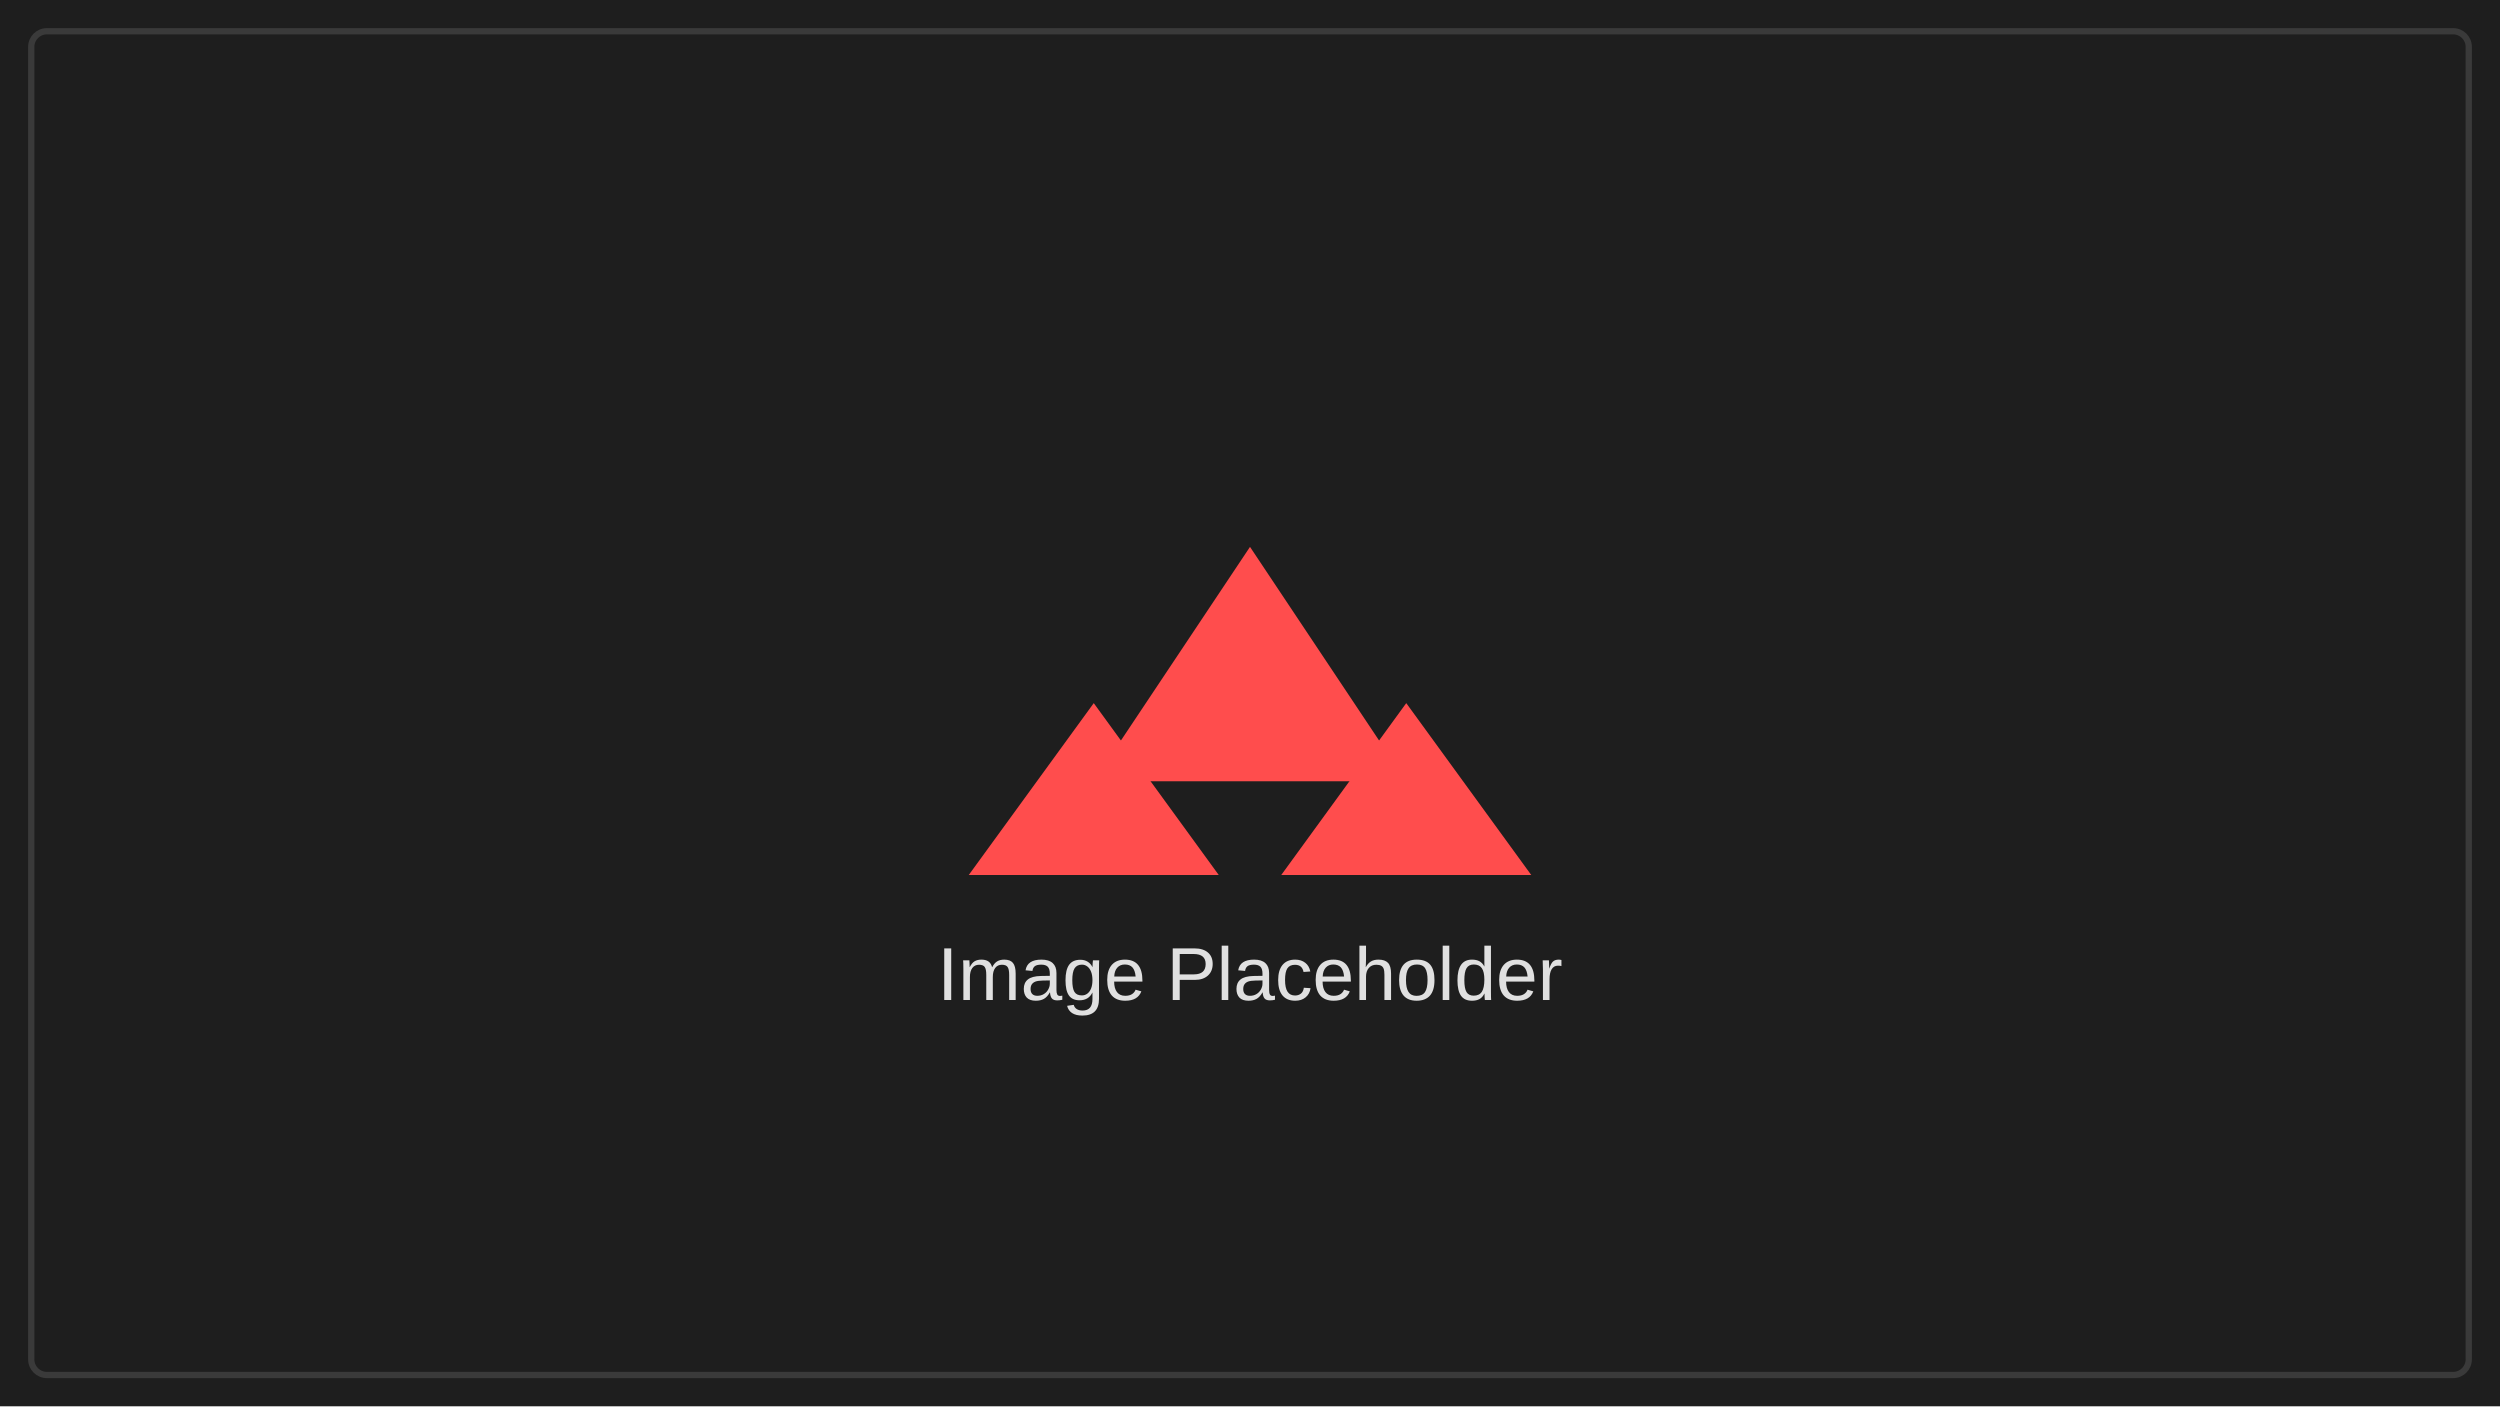
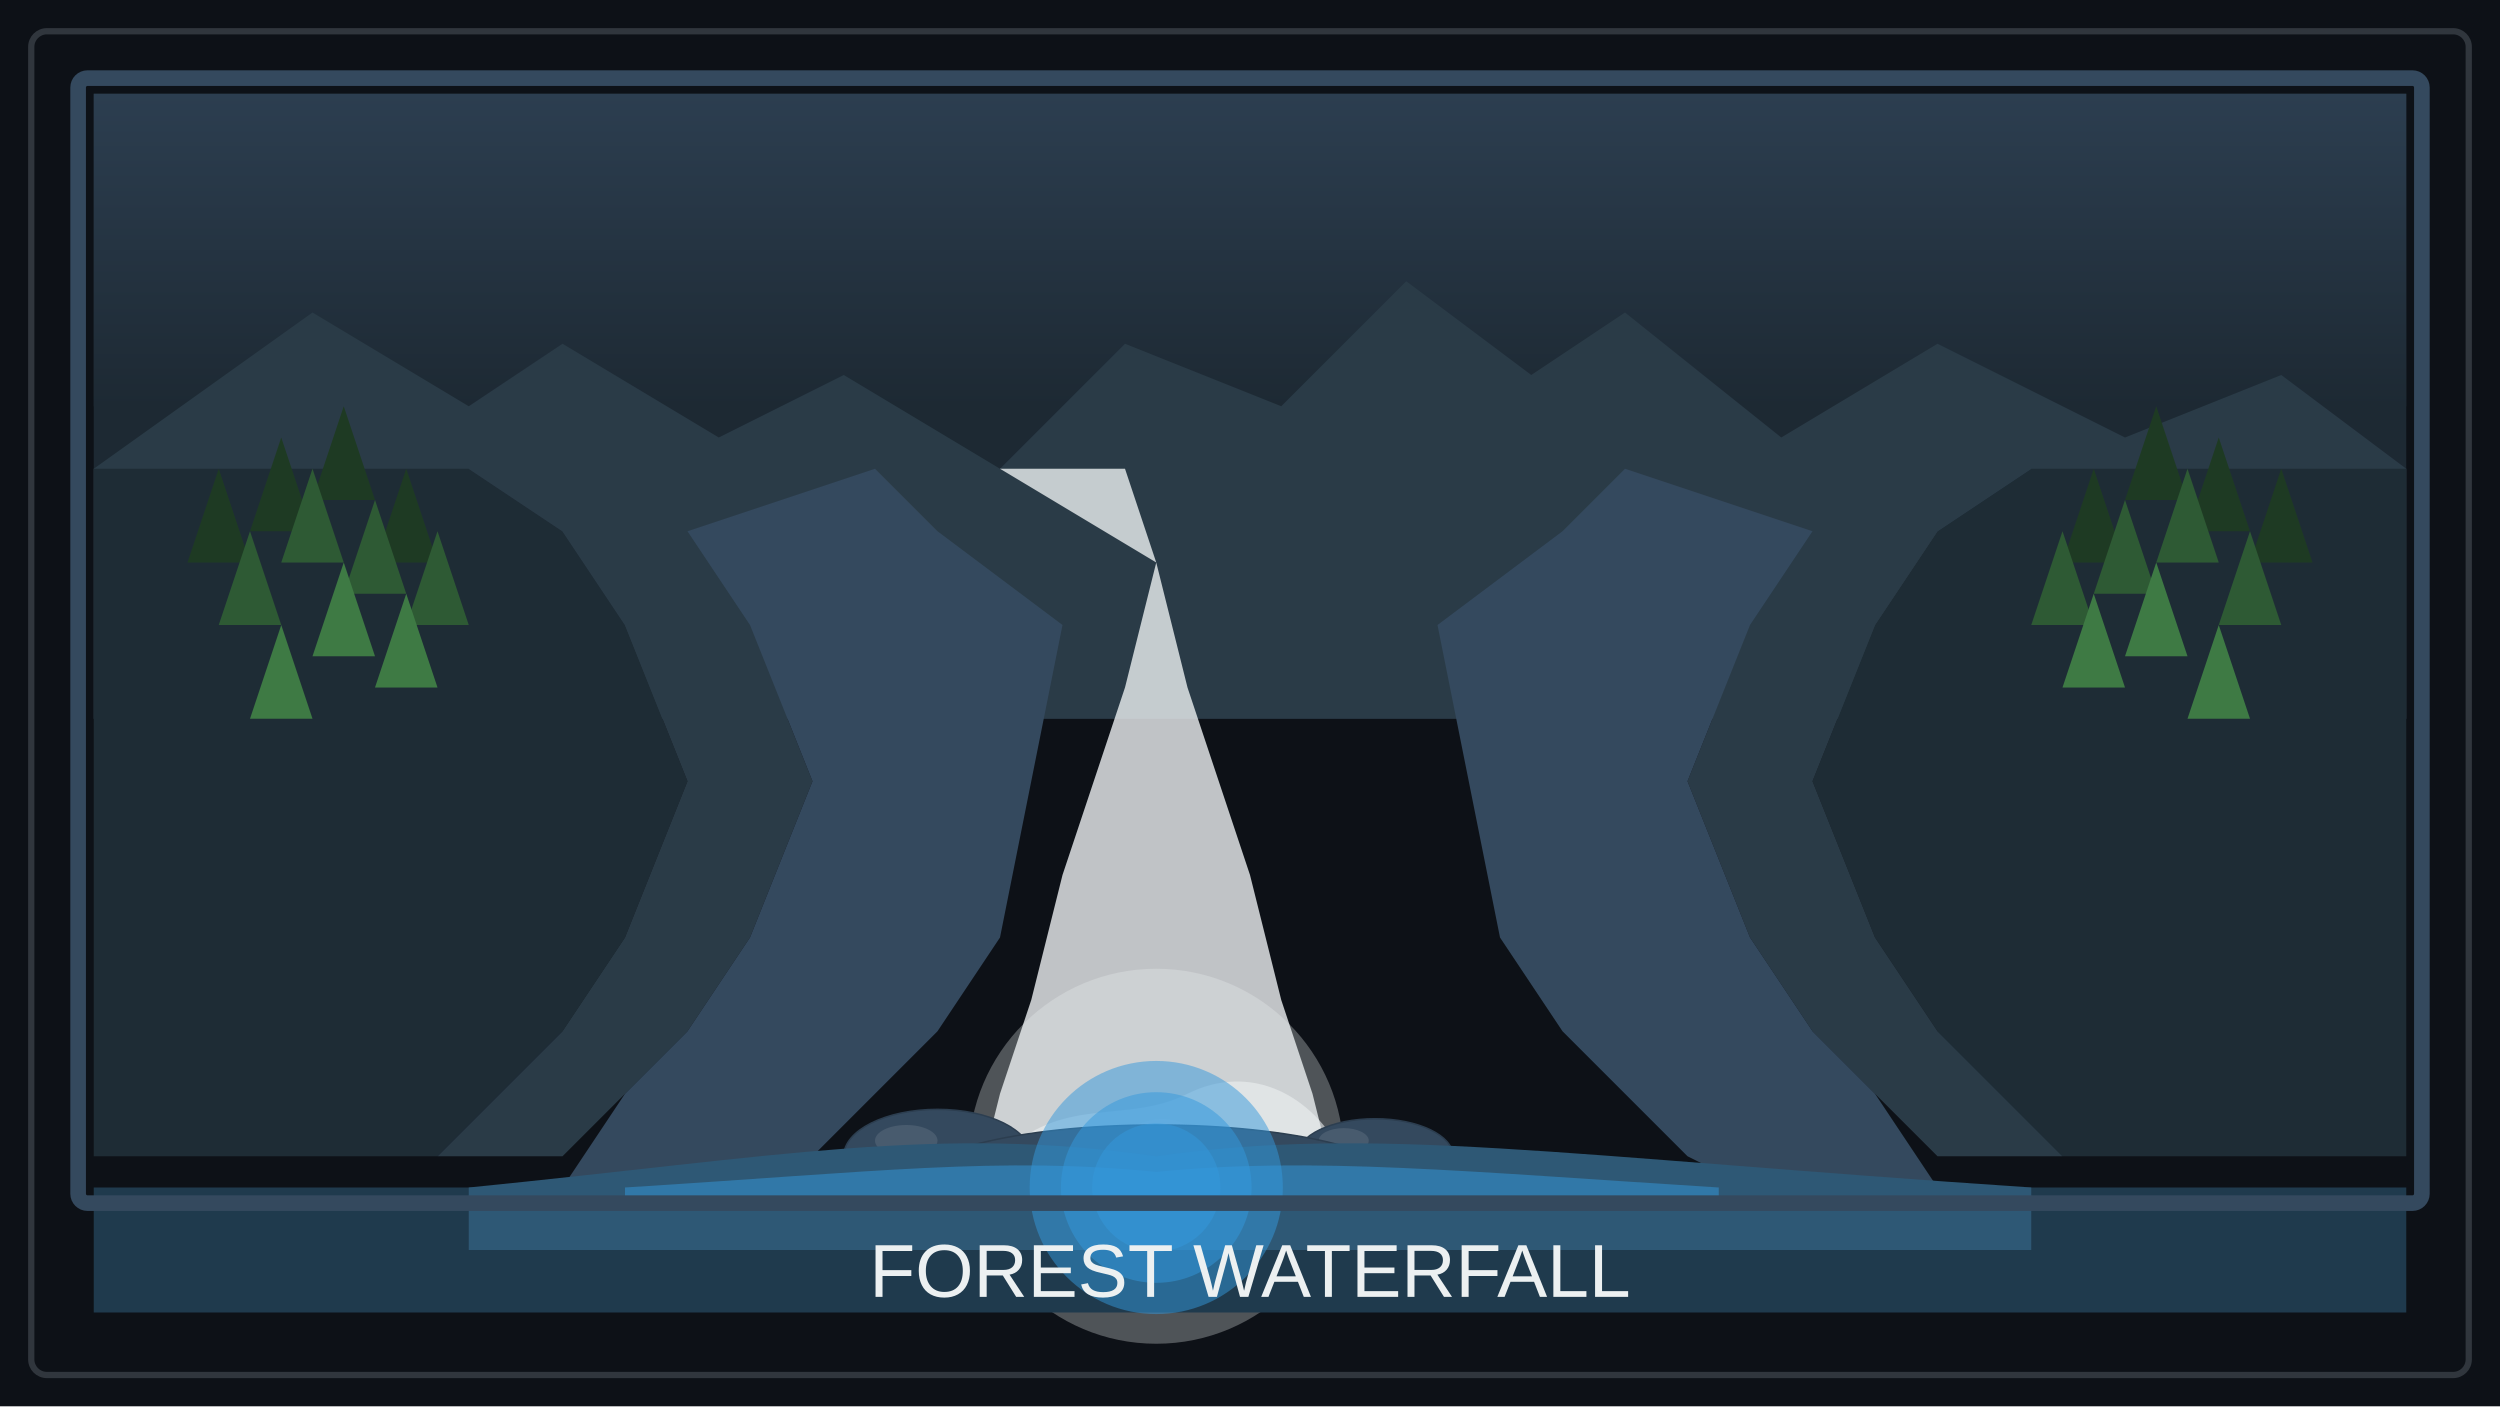
<svg xmlns="http://www.w3.org/2000/svg" width="800" height="450">
  <style>
    .background {
-       fill: #1E1E1E;
+       fill: #0D1117;
    }
    .outline {
      fill: none;
-       stroke: #3a3a3a;
+       stroke: #30363D;
      stroke-width: 2;
    }
-     .icon {
-       fill: #ff4d4d;
+     .sky {
+       fill: #1D2933;
    }
-     .text {
+     .sky-light {
+       fill: url(#sky-gradient);
+     }
+     .mountain-far {
+       fill: #2A3B47;
+     }
+     .cliff-dark {
+       fill: #1E2C35;
+     }
+     .cliff-mid {
+       fill: #2A3B47;
+     }
+     .cliff-light {
+       fill: #34495E;
+     }
+     .water-deep {
+       fill: #1F3A4D;
+     }
+     .water-mid {
+       fill: #2E5875;
+     }
+     .water-surface {
+       fill: #3498DB;
+       opacity: 0.5;
+     }
+     .waterfall {
+       fill: #ECF0F1;
+       opacity: 0.8;
+     }
+     .waterfall-splash {
+       fill: #ECF0F1;
+       opacity: 0.6;
+     }
+     .waterfall-mist {
+       fill: #ECF0F1;
+       opacity: 0.3;
+     }
+     .tree-dark {
+       fill: #1E3A23;
+     }
+     .tree-mid {
+       fill: #2E5A34;
+     }
+     .tree-light {
+       fill: #3E7A44;
+     }
+     .rock {
+       fill: #34495E;
+       stroke: #2C3E50;
+       stroke-width: 0.5;
+     }
+     .rock-highlight {
+       fill: #FFFFFF;
+       opacity: 0.1;
+     }
+     .frame {
+       fill: none;
+       stroke: #34495E;
+       stroke-width: 5;
+     }
+     .title {
      font-family: 'Arial', sans-serif;
      font-size: 24px;
-       fill: #e0e0e0;
+       font-weight: 300;
+       fill: #ECF0F1;
      text-anchor: middle;
    }
  </style>
+   <defs>
+     <linearGradient id="sky-gradient" x1="0%" y1="0%" x2="0%" y2="100%">
+       <stop offset="0%" stop-color="#2C3E50" />
+       <stop offset="100%" stop-color="#1D2933" />
+     </linearGradient>
+     <radialGradient id="mist-gradient" cx="50%" cy="50%" r="50%" fx="50%" fy="50%">
+       <stop offset="0%" stop-color="#ECF0F1" stop-opacity="0.5" />
+       <stop offset="100%" stop-color="#ECF0F1" stop-opacity="0" />
+     </radialGradient>
+   </defs>
  <rect class="background" width="800" height="450" />
  <rect class="outline" x="10" y="10" width="780" height="430" rx="5" />
-   <path class="icon" d="M400 175 L350 250 L450 250 Z" />
-   <path class="icon" d="M350 225 L310 280 L390 280 Z" />
-   <path class="icon" d="M450 225 L410 280 L490 280 Z" />
-   <text class="text" x="400" y="320">Image Placeholder</text>
+   <rect class="sky" x="30" y="30" width="740" height="200" />
+   <rect class="sky-light" x="30" y="30" width="740" height="100" />
+   <path class="mountain-far" d="M30,150 L100,100 L150,130 L180,110 L230,140 L270,120 L320,150 L360,110 L410,130 L450,90 L490,120 L520,100 L570,140 L620,110 L680,140 L730,120 L770,150 L770,230 L30,230 Z" />
+   <path class="cliff-dark" d="M30,150 L150,150 L180,170 L200,200 L220,250 L200,300 L180,330 L160,350 L140,370 L30,370 Z" />
+   <path class="cliff-mid" d="M150,150 L220,170 L240,200 L260,250 L240,300 L220,330 L200,350 L180,370 L160,370 L140,370 L160,350 L180,330 L200,300 L220,250 L200,200 L180,170 Z" />
+   <path class="cliff-light" d="M220,170 L280,150 L300,170 L340,200 L320,300 L300,330 L280,350 L260,370 L240,380 L180,380 L200,350 L220,330 L240,300 L260,250 L240,200 Z" />
+   <path class="cliff-dark" d="M770,150 L650,150 L620,170 L600,200 L580,250 L600,300 L620,330 L640,350 L660,370 L770,370 Z" />
+   <path class="cliff-mid" d="M650,150 L580,170 L560,200 L540,250 L560,300 L580,330 L600,350 L620,370 L640,370 L660,370 L640,350 L620,330 L600,300 L580,250 L600,200 L620,170 Z" />
+   <path class="cliff-light" d="M580,170 L520,150 L500,170 L460,200 L480,300 L500,330 L520,350 L540,370 L560,380 L620,380 L600,350 L580,330 L560,300 L540,250 L560,200 Z" />
+   <path class="tree-dark" d="M80,170 L90,140 L100,170" stroke-width="2" />
+   <path class="tree-dark" d="M100,160 L110,130 L120,160" stroke-width="2" />
+   <path class="tree-dark" d="M120,180 L130,150 L140,180" stroke-width="2" />
+   <path class="tree-dark" d="M60,180 L70,150 L80,180" stroke-width="2" />
+   <path class="tree-mid" d="M90,180 L100,150 L110,180" stroke-width="2" />
+   <path class="tree-mid" d="M110,190 L120,160 L130,190" stroke-width="2" />
+   <path class="tree-mid" d="M70,200 L80,170 L90,200" stroke-width="2" />
+   <path class="tree-mid" d="M130,200 L140,170 L150,200" stroke-width="2" />
+   <path class="tree-light" d="M100,210 L110,180 L120,210" stroke-width="2" />
+   <path class="tree-light" d="M80,230 L90,200 L100,230" stroke-width="2" />
+   <path class="tree-light" d="M120,220 L130,190 L140,220" stroke-width="2" />
+   <path class="tree-dark" d="M720,170 L710,140 L700,170" stroke-width="2" />
+   <path class="tree-dark" d="M700,160 L690,130 L680,160" stroke-width="2" />
+   <path class="tree-dark" d="M680,180 L670,150 L660,180" stroke-width="2" />
+   <path class="tree-dark" d="M740,180 L730,150 L720,180" stroke-width="2" />
+   <path class="tree-mid" d="M710,180 L700,150 L690,180" stroke-width="2" />
+   <path class="tree-mid" d="M690,190 L680,160 L670,190" stroke-width="2" />
+   <path class="tree-mid" d="M730,200 L720,170 L710,200" stroke-width="2" />
+   <path class="tree-mid" d="M670,200 L660,170 L650,200" stroke-width="2" />
+   <path class="tree-light" d="M700,210 L690,180 L680,210" stroke-width="2" />
+   <path class="tree-light" d="M720,230 L710,200 L700,230" stroke-width="2" />
+   <path class="tree-light" d="M680,220 L670,190 L660,220" stroke-width="2" />
+   <path class="waterfall" d="M320,150 L360,150 L370,180 L380,220 L390,250 L400,280 L410,320 L420,350 L425,370 L315,370 L320,350 L330,320 L340,280 L350,250 L360,220 L370,180 Z" />
+   <circle class="waterfall-mist" cx="370" cy="370" r="60" />
+   <path class="waterfall-splash" d="M320,370 C340,350 360,360 380,350 C400,340 420,350 430,370 L320,370 Z" />
+   <path class="waterfall-splash" d="M350,370 C360,360 370,355 380,360 C390,365 400,360 410,370 L350,370 Z" />
+   <ellipse class="rock" cx="300" cy="370" rx="30" ry="15" />
+   <ellipse class="rock-highlight" cx="290" cy="365" rx="10" ry="5" />
+   <ellipse class="rock" cx="440" cy="370" rx="25" ry="12" />
+   <ellipse class="rock-highlight" cx="430" cy="365" rx="8" ry="4" />
+   <ellipse class="rock" cx="370" cy="380" rx="80" ry="20" />
+   <ellipse class="rock-highlight" cx="340" cy="375" rx="15" ry="5" />
+   <ellipse class="rock-highlight" cx="390" cy="375" rx="20" ry="6" />
+   <path class="water-deep" d="M30,380 L370,380 L770,380 L770,420 L30,420 Z" />
+   <path class="water-mid" d="M150,380 C250,370 300,360 370,370 C440,360 500,370 650,380 L650,400 L150,400 Z" />
+   <path class="water-surface" d="M200,380 C280,375 320,370 370,375 C420,370 470,375 550,380 L550,385 L200,385 Z" />
+   <circle class="water-surface" cx="370" cy="380" r="40" fill="none" stroke="#3498DB" stroke-width="1" opacity="0.4" />
+   <circle class="water-surface" cx="370" cy="380" r="30" fill="none" stroke="#3498DB" stroke-width="1" opacity="0.4" />
+   <circle class="water-surface" cx="370" cy="380" r="20" fill="none" stroke="#3498DB" stroke-width="1" opacity="0.4" />
+   <rect class="frame" x="25" y="25" width="750" height="360" rx="3" />
+   <text class="title" x="400" y="415">FOREST WATERFALL</text>
</svg>
